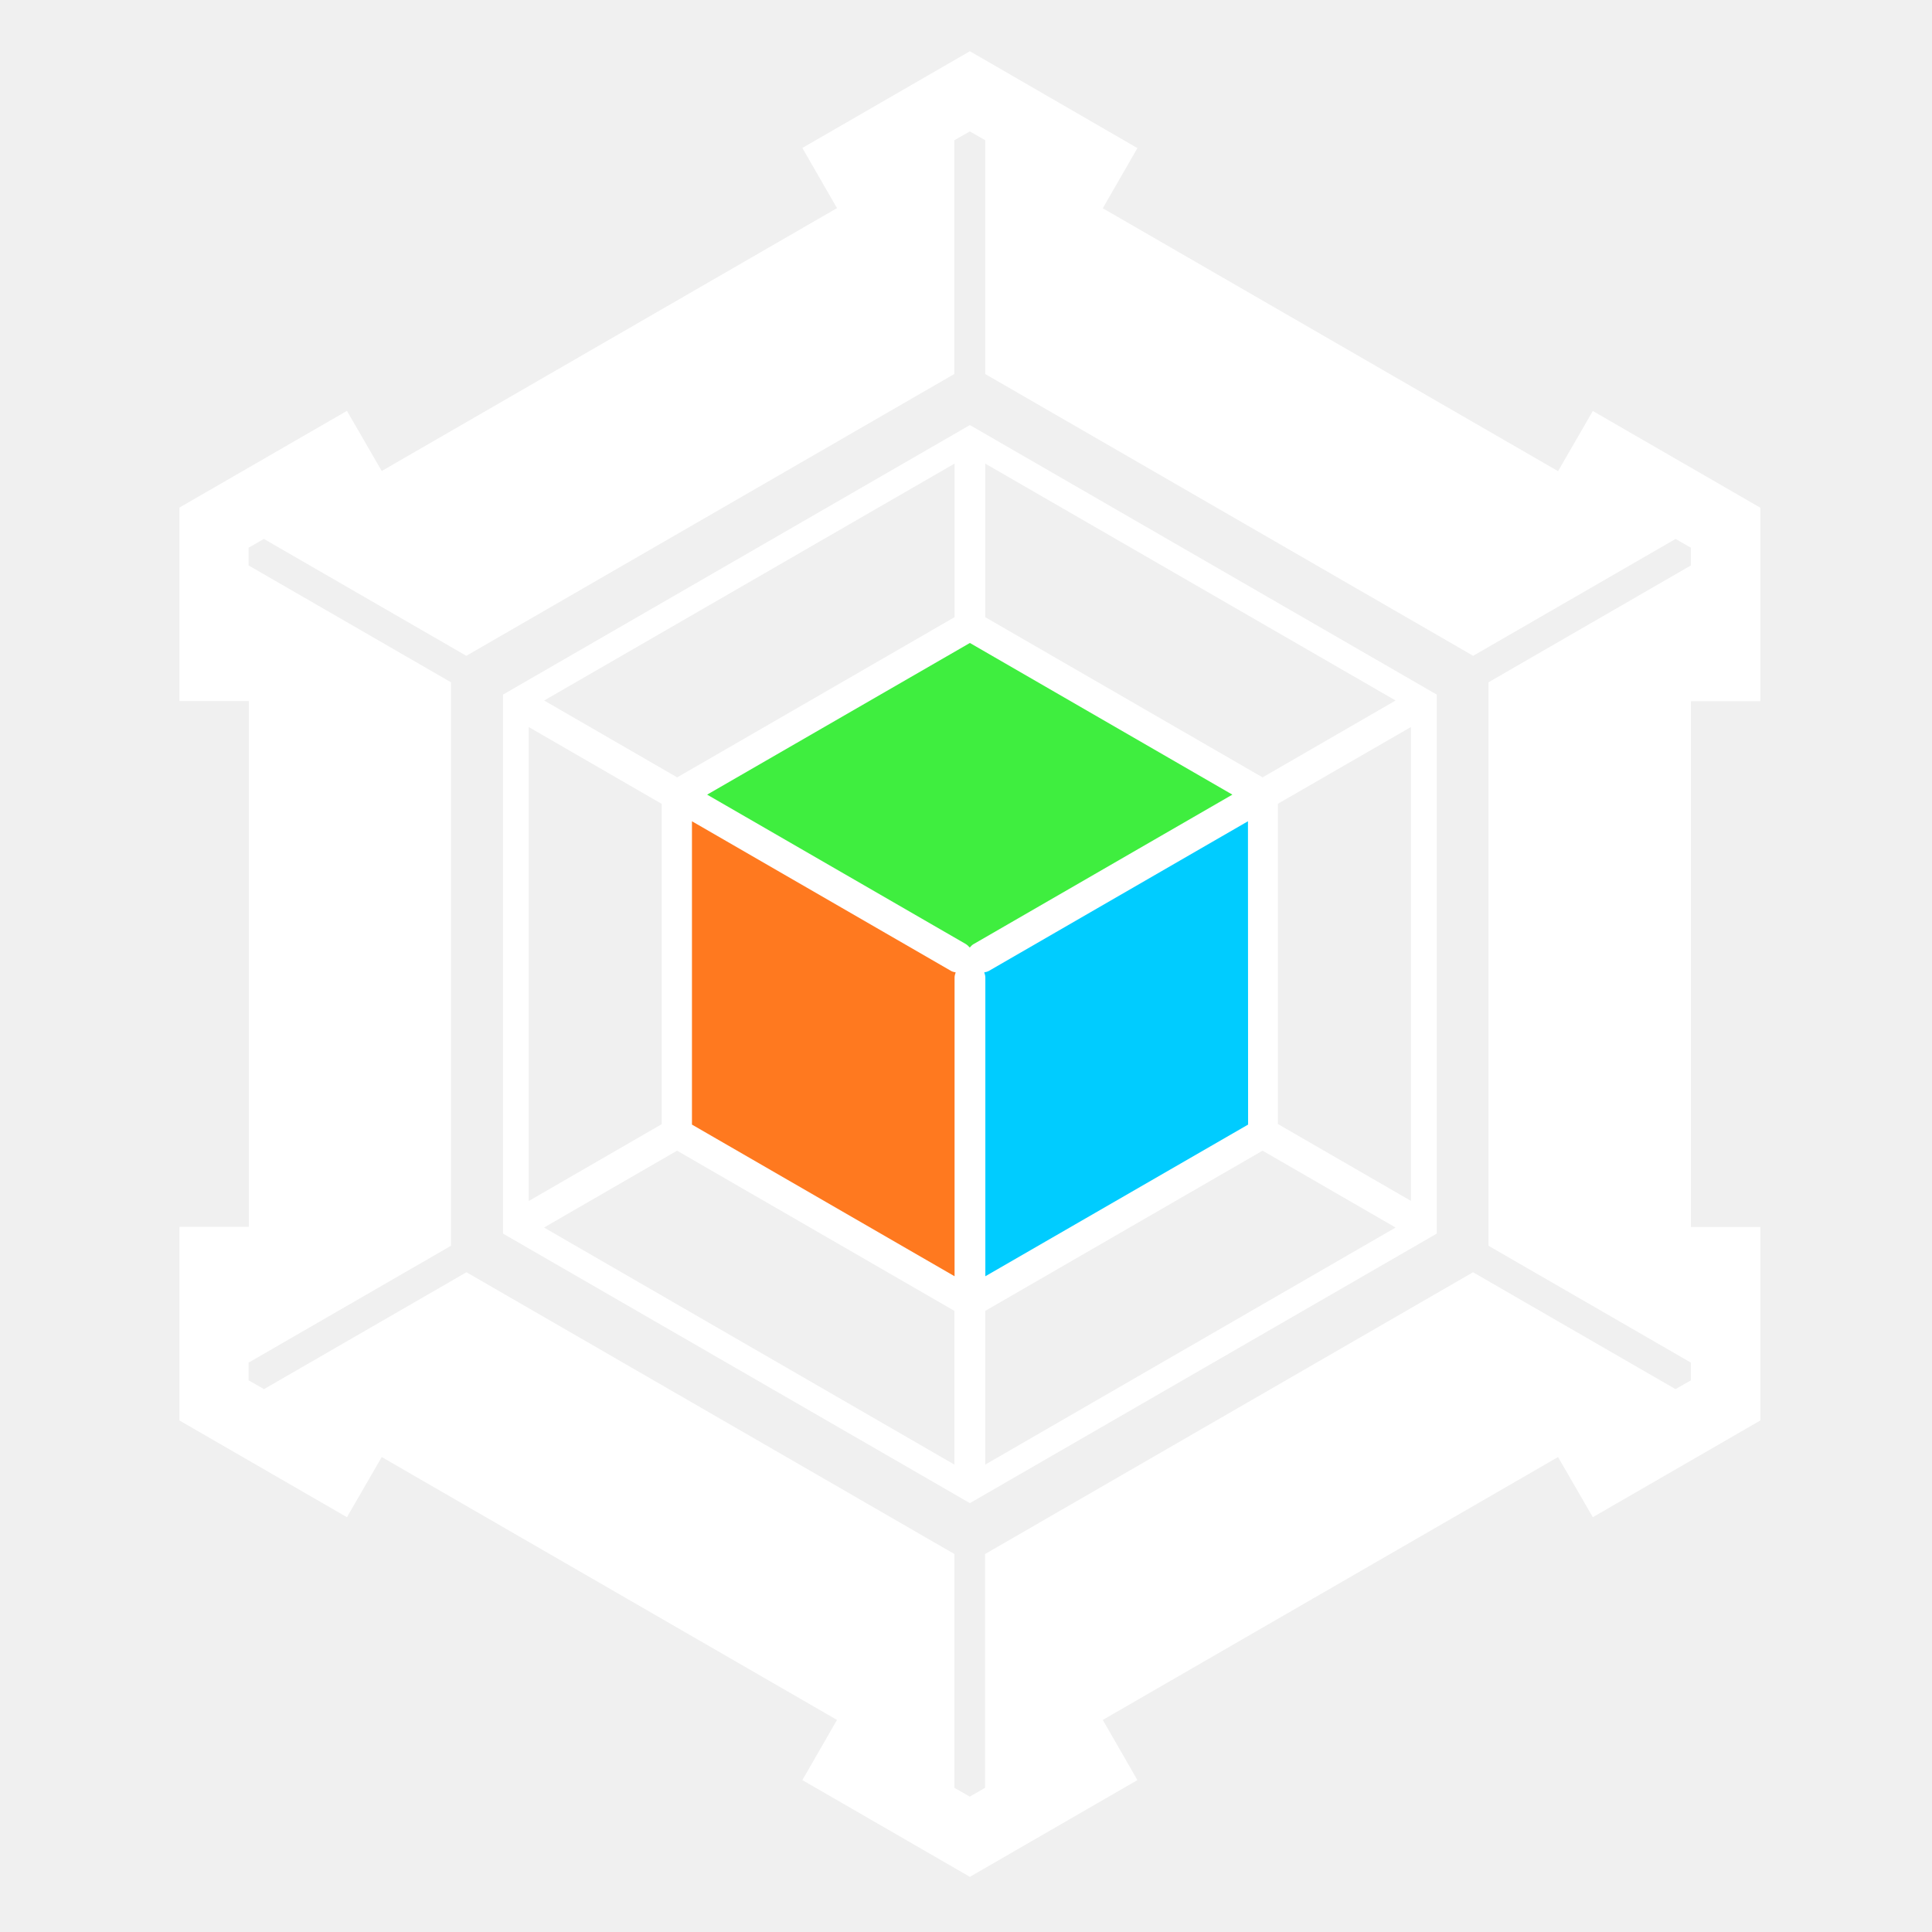
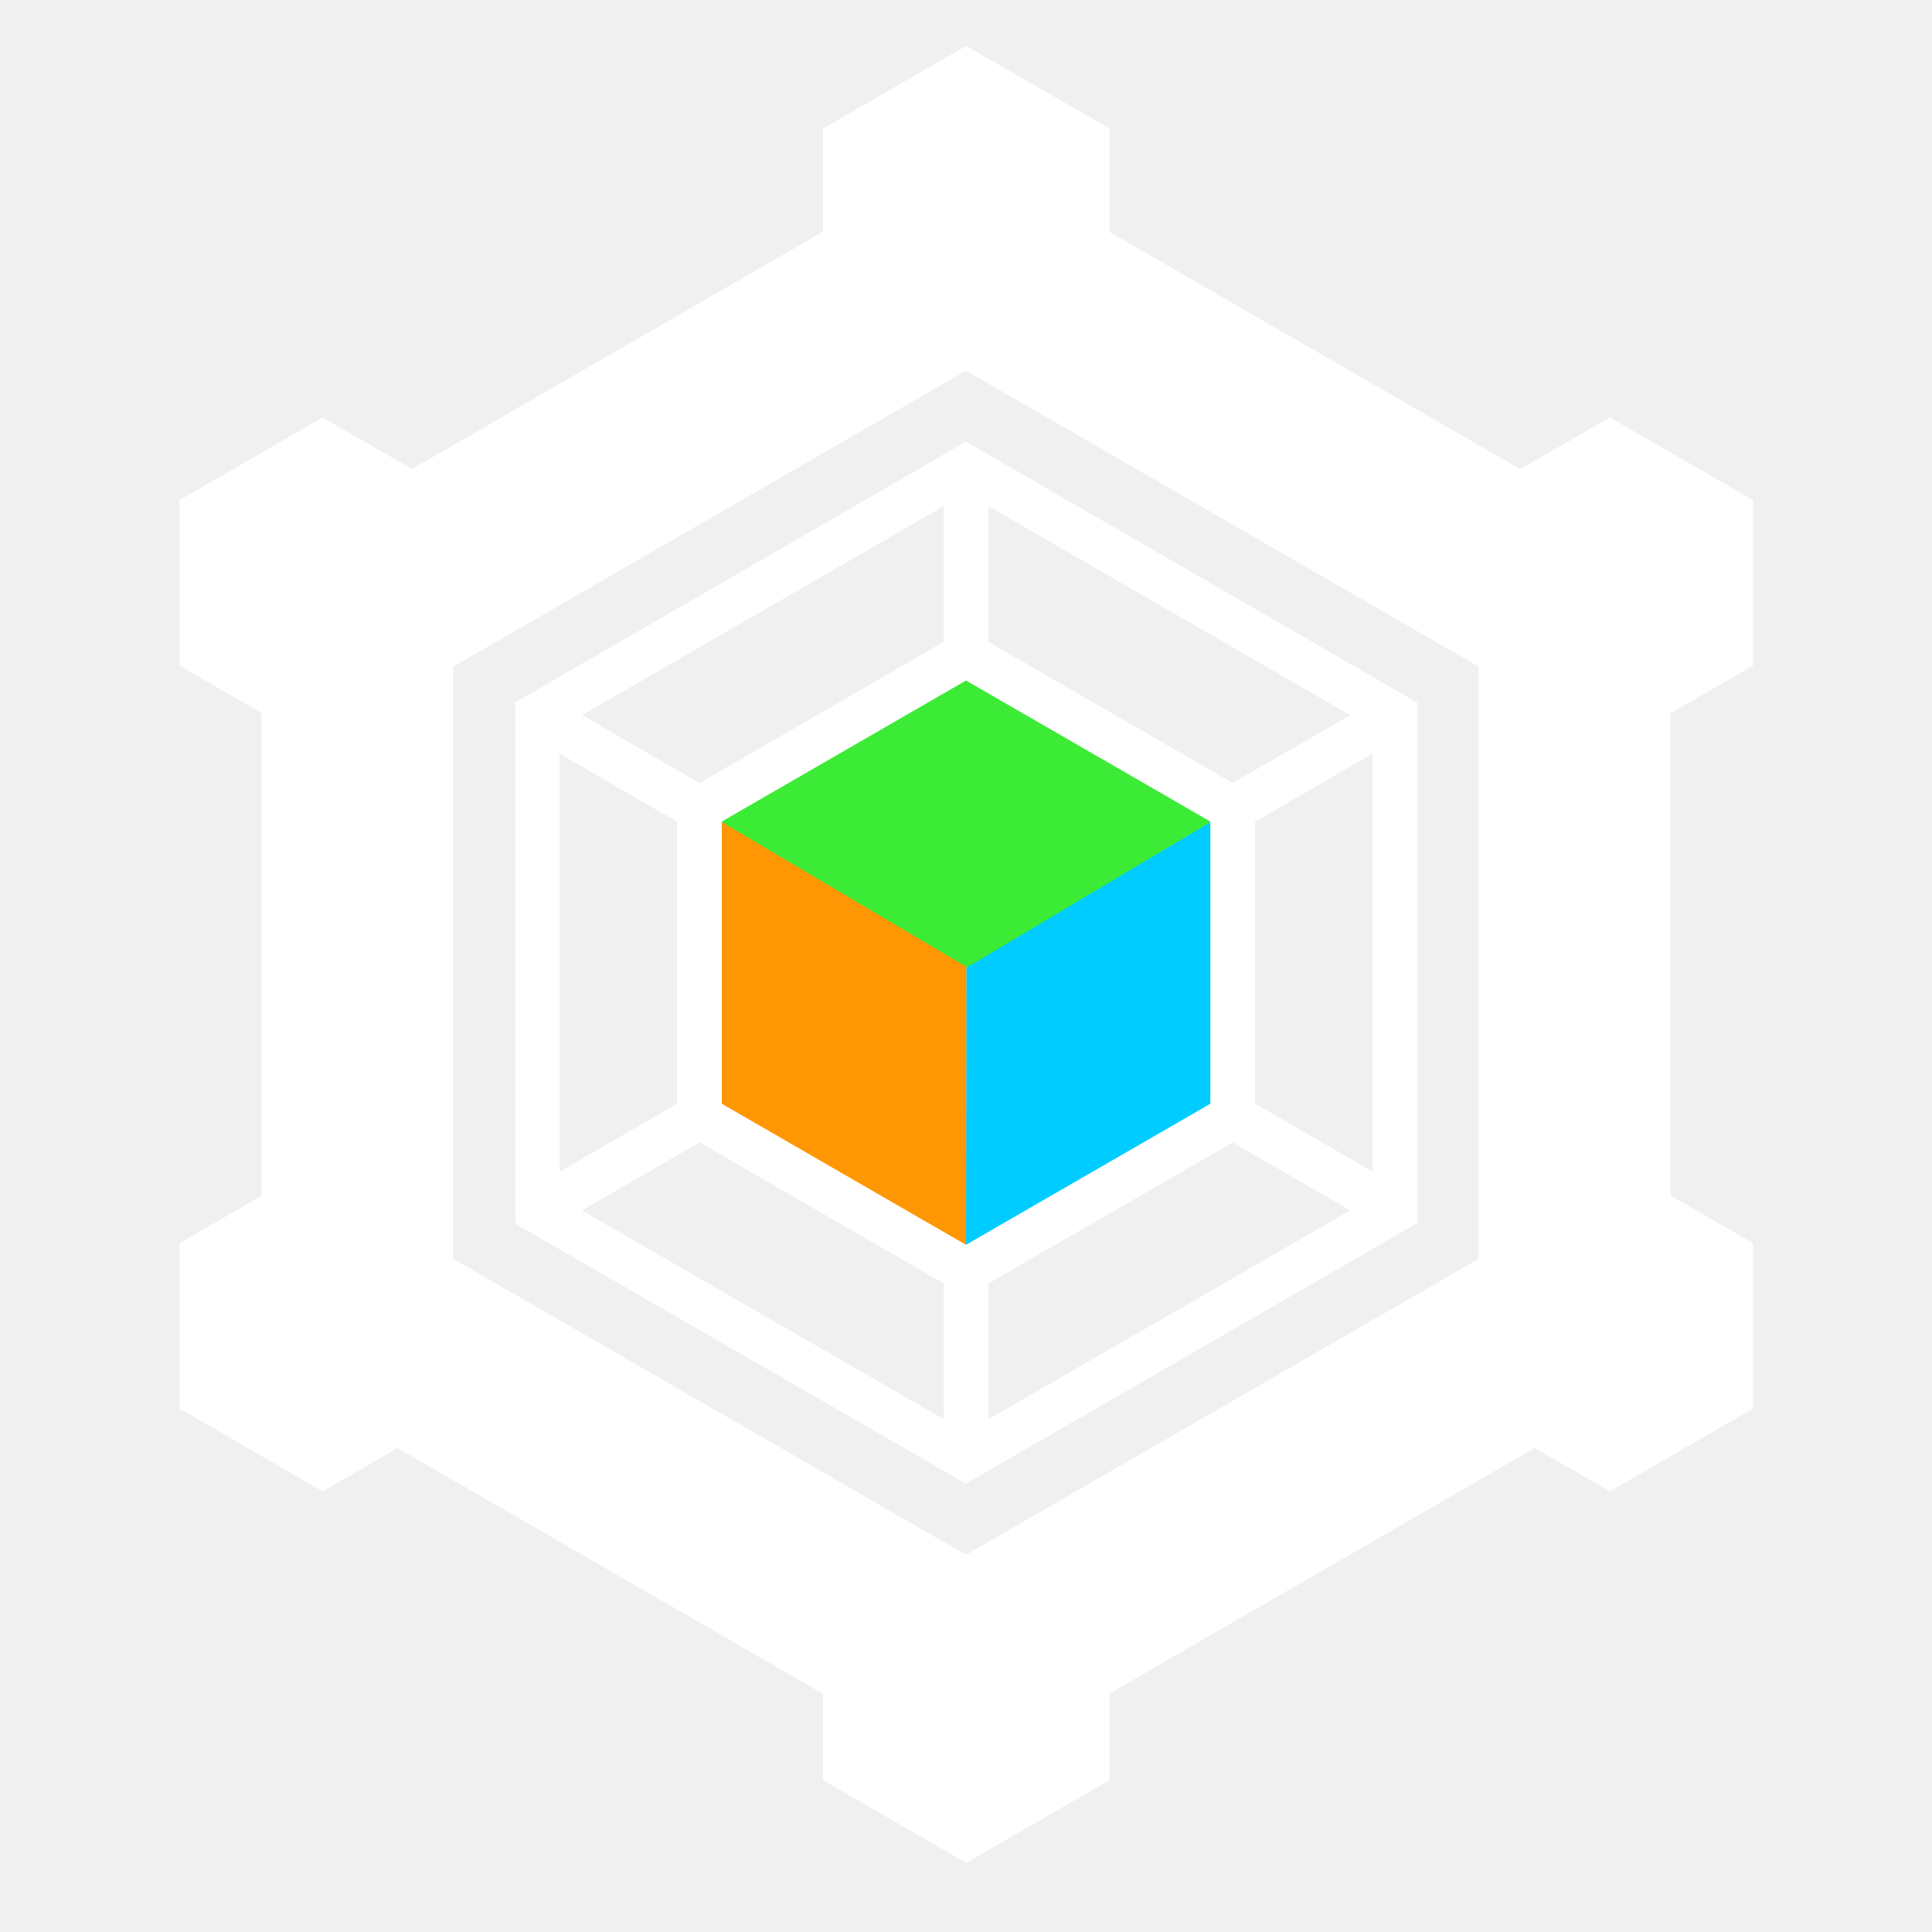
- <svg xmlns="http://www.w3.org/2000/svg" id="svg8" version="1.1" viewBox="0 0 14 14" height="1.4cm" width="1.4cm">
+ <svg xmlns="http://www.w3.org/2000/svg" id="svg8" version="1.1" viewBox="0 0 13 13" height="1.3cm" width="1.3cm" xml:space="preserve">
  <defs id="defs2" />
-   <g transform="translate(-23.37583,-34.82079)" id="layer1">
-     <path id="path4635" d="m 30.404,35.192 -1.214,0.701 0.251,0.436 -3.299,1.905 -0.252,-0.436 -1.214,0.701 v 1.402 h 0.503 v 3.81 H 24.676 V 45.114 l 1.214,0.701 0.252,-0.436 3.299,1.905 -0.251,0.436 1.214,0.701 1.214,-0.701 -0.251,-0.436 3.299,-1.905 0.252,0.436 1.214,-0.701 v -1.402 h -0.503 v -3.81 h 0.503 v -1.402 l -1.214,-0.701 -0.252,0.436 -3.299,-1.905 0.251,-0.436 z m 0,0.581 0.111,0.064 v 1.694 l 3.536,2.042 1.467,-0.847 0.111,0.064 v 0.128 l -1.467,0.847 v 4.083 l 1.467,0.847 v 0.128 l -0.112,0.064 -1.467,-0.847 -3.536,2.042 v 1.694 l -0.111,0.064 -0.111,-0.064 v -1.694 l -3.536,-2.042 -1.467,0.847 -0.112,-0.064 v -0.128 l 1.467,-0.847 v -4.083 l -1.467,-0.847 v -0.128 l 0.111,-0.064 1.467,0.847 3.536,-2.042 v -1.694 z m 0,2.128 -3.383,1.953 v 3.906 l 3.383,1.953 3.383,-1.953 v -3.906 z m -0.111,0.279 v 1.113 l -2.01,1.161 -0.964,-0.557 z m 0.222,0 2.974,1.717 -0.964,0.557 -2.01,-1.161 z m -3.308,1.909 0.964,0.557 v 2.321 l -0.964,0.557 z m 6.393,0 v 3.434 l -0.964,-0.557 v -2.321 z m -5.318,3.07 2.01,1.161 v 1.114 l -2.974,-1.718 z m 4.243,0 0.964,0.557 -2.974,1.718 V 44.32 Z" style="fill:#ffffff;fill-opacity:1;stroke:none;stroke-width:0.65;stroke-miterlimit:4;stroke-dasharray:none;stroke-dashoffset:0;stroke-opacity:1" />
-     <path id="path4705" d="m 30.404,39.48 -1.904,1.099 1.875,1.083 c 0.011,0.007 0.02,0.016 0.028,0.025 0.008,-0.009 0.017,-0.019 0.028,-0.025 l 1.875,-1.083 z" style="fill:#3fee3f;fill-opacity:1;stroke:none;stroke-width:0.387;stroke-miterlimit:4;stroke-dasharray:none;stroke-dashoffset:0;stroke-opacity:1" />
-     <path id="path4703" d="m 28.39,40.772 v 2.198 l 1.903,1.099 v -2.165 c 0,-0.013 0.004,-0.025 0.008,-0.037 -0.012,-0.002 -0.025,-0.005 -0.036,-0.012 z" style="fill:#ff791f;fill-opacity:1;stroke:none;stroke-width:0.387;stroke-miterlimit:4;stroke-dasharray:none;stroke-dashoffset:0;stroke-opacity:1" />
-     <path id="path4642" d="m 32.419,40.772 -1.875,1.083 c -0.012,0.007 -0.024,0.01 -0.036,0.012 0.004,0.012 0.008,0.024 0.008,0.037 v 2.165 l 1.904,-1.099 z" style="fill:#00ccff;fill-opacity:1;stroke:none;stroke-width:0.387;stroke-miterlimit:4;stroke-dasharray:none;stroke-dashoffset:0;stroke-opacity:1" />
-   </g>
+   <path id="path3" style="display:inline;fill:#ffffff;fill-opacity:1;stroke:none;stroke-width:0.8;stroke-linecap:round;stroke-dasharray:none;stroke-opacity:1;paint-order:markers stroke fill" d="M 6.501,0.309 5.538,0.865 V 1.559 L 2.772,3.156 2.171,2.809 1.208,3.365 V 4.479 L 1.759,4.797 V 8.047 L 1.208,8.365 V 9.478 L 2.171,10.035 2.675,9.744 5.538,11.397 v 0.581 l 0.964,0.557 0.964,-0.557 V 11.395 L 10.327,9.743 10.832,10.035 11.796,9.478 V 8.365 L 11.241,8.045 V 4.799 L 11.796,4.479 V 3.365 L 10.832,2.809 10.229,3.157 7.466,1.561 V 0.865 Z M 6.5,2.494 9.95,4.486 V 8.47 L 6.5,10.462 3.049,8.47 V 4.486 Z" />
+   <path id="path4642" d="M 8.294,5.442 6.502,6.505 6.5,8.55 8.294,7.514 Z" style="display:inline;fill:#00ccff;fill-opacity:1;stroke:none;stroke-width:0.329;stroke-miterlimit:4;stroke-dasharray:none;stroke-dashoffset:0;stroke-opacity:1" />
+   <path id="path4703" d="M 4.706,5.442 V 7.514 L 6.5,8.55 6.502,6.422 Z" style="display:inline;fill:#ff9603;fill-opacity:1;stroke:none;stroke-width:0.329;stroke-miterlimit:4;stroke-dasharray:none;stroke-dashoffset:0;stroke-opacity:1" />
+   <path id="path4705" d="M 6.5,4.406 4.706,5.442 6.508,6.509 8.294,5.442 Z" style="display:inline;fill:#3beb35;fill-opacity:1;stroke:none;stroke-width:0.329;stroke-miterlimit:4;stroke-dasharray:none;stroke-dashoffset:0;stroke-opacity:1" />
+   <path style="baseline-shift:baseline;display:inline;overflow:visible;vector-effect:none;fill:#ffffff;fill-opacity:1;stroke-linecap:round;paint-order:stroke fill markers;enable-background:accumulate;stop-color:#000000" d="M 3.467,4.726 V 8.234 L 6.5,9.983 9.537,8.23 V 4.728 L 6.5,2.972 Z M 6.35,3.406 V 4.319 L 4.707,5.269 3.916,4.812 Z m 0.301,0 L 9.085,4.812 8.294,5.268 6.65,4.319 Z M 6.5,4.579 8.144,5.528 V 7.427 L 6.5,8.376 4.857,7.427 V 5.528 Z M 3.766,5.072 4.556,5.529 V 7.427 L 3.766,7.884 Z m 5.47,-0.001 V 7.884 L 8.445,7.426 V 5.529 Z M 4.707,7.687 6.35,8.636 V 9.549 L 3.915,8.145 Z m 3.587,5.167e-4 0.792,0.457 -2.435,1.405 V 8.636 Z" id="path36" />
</svg>
